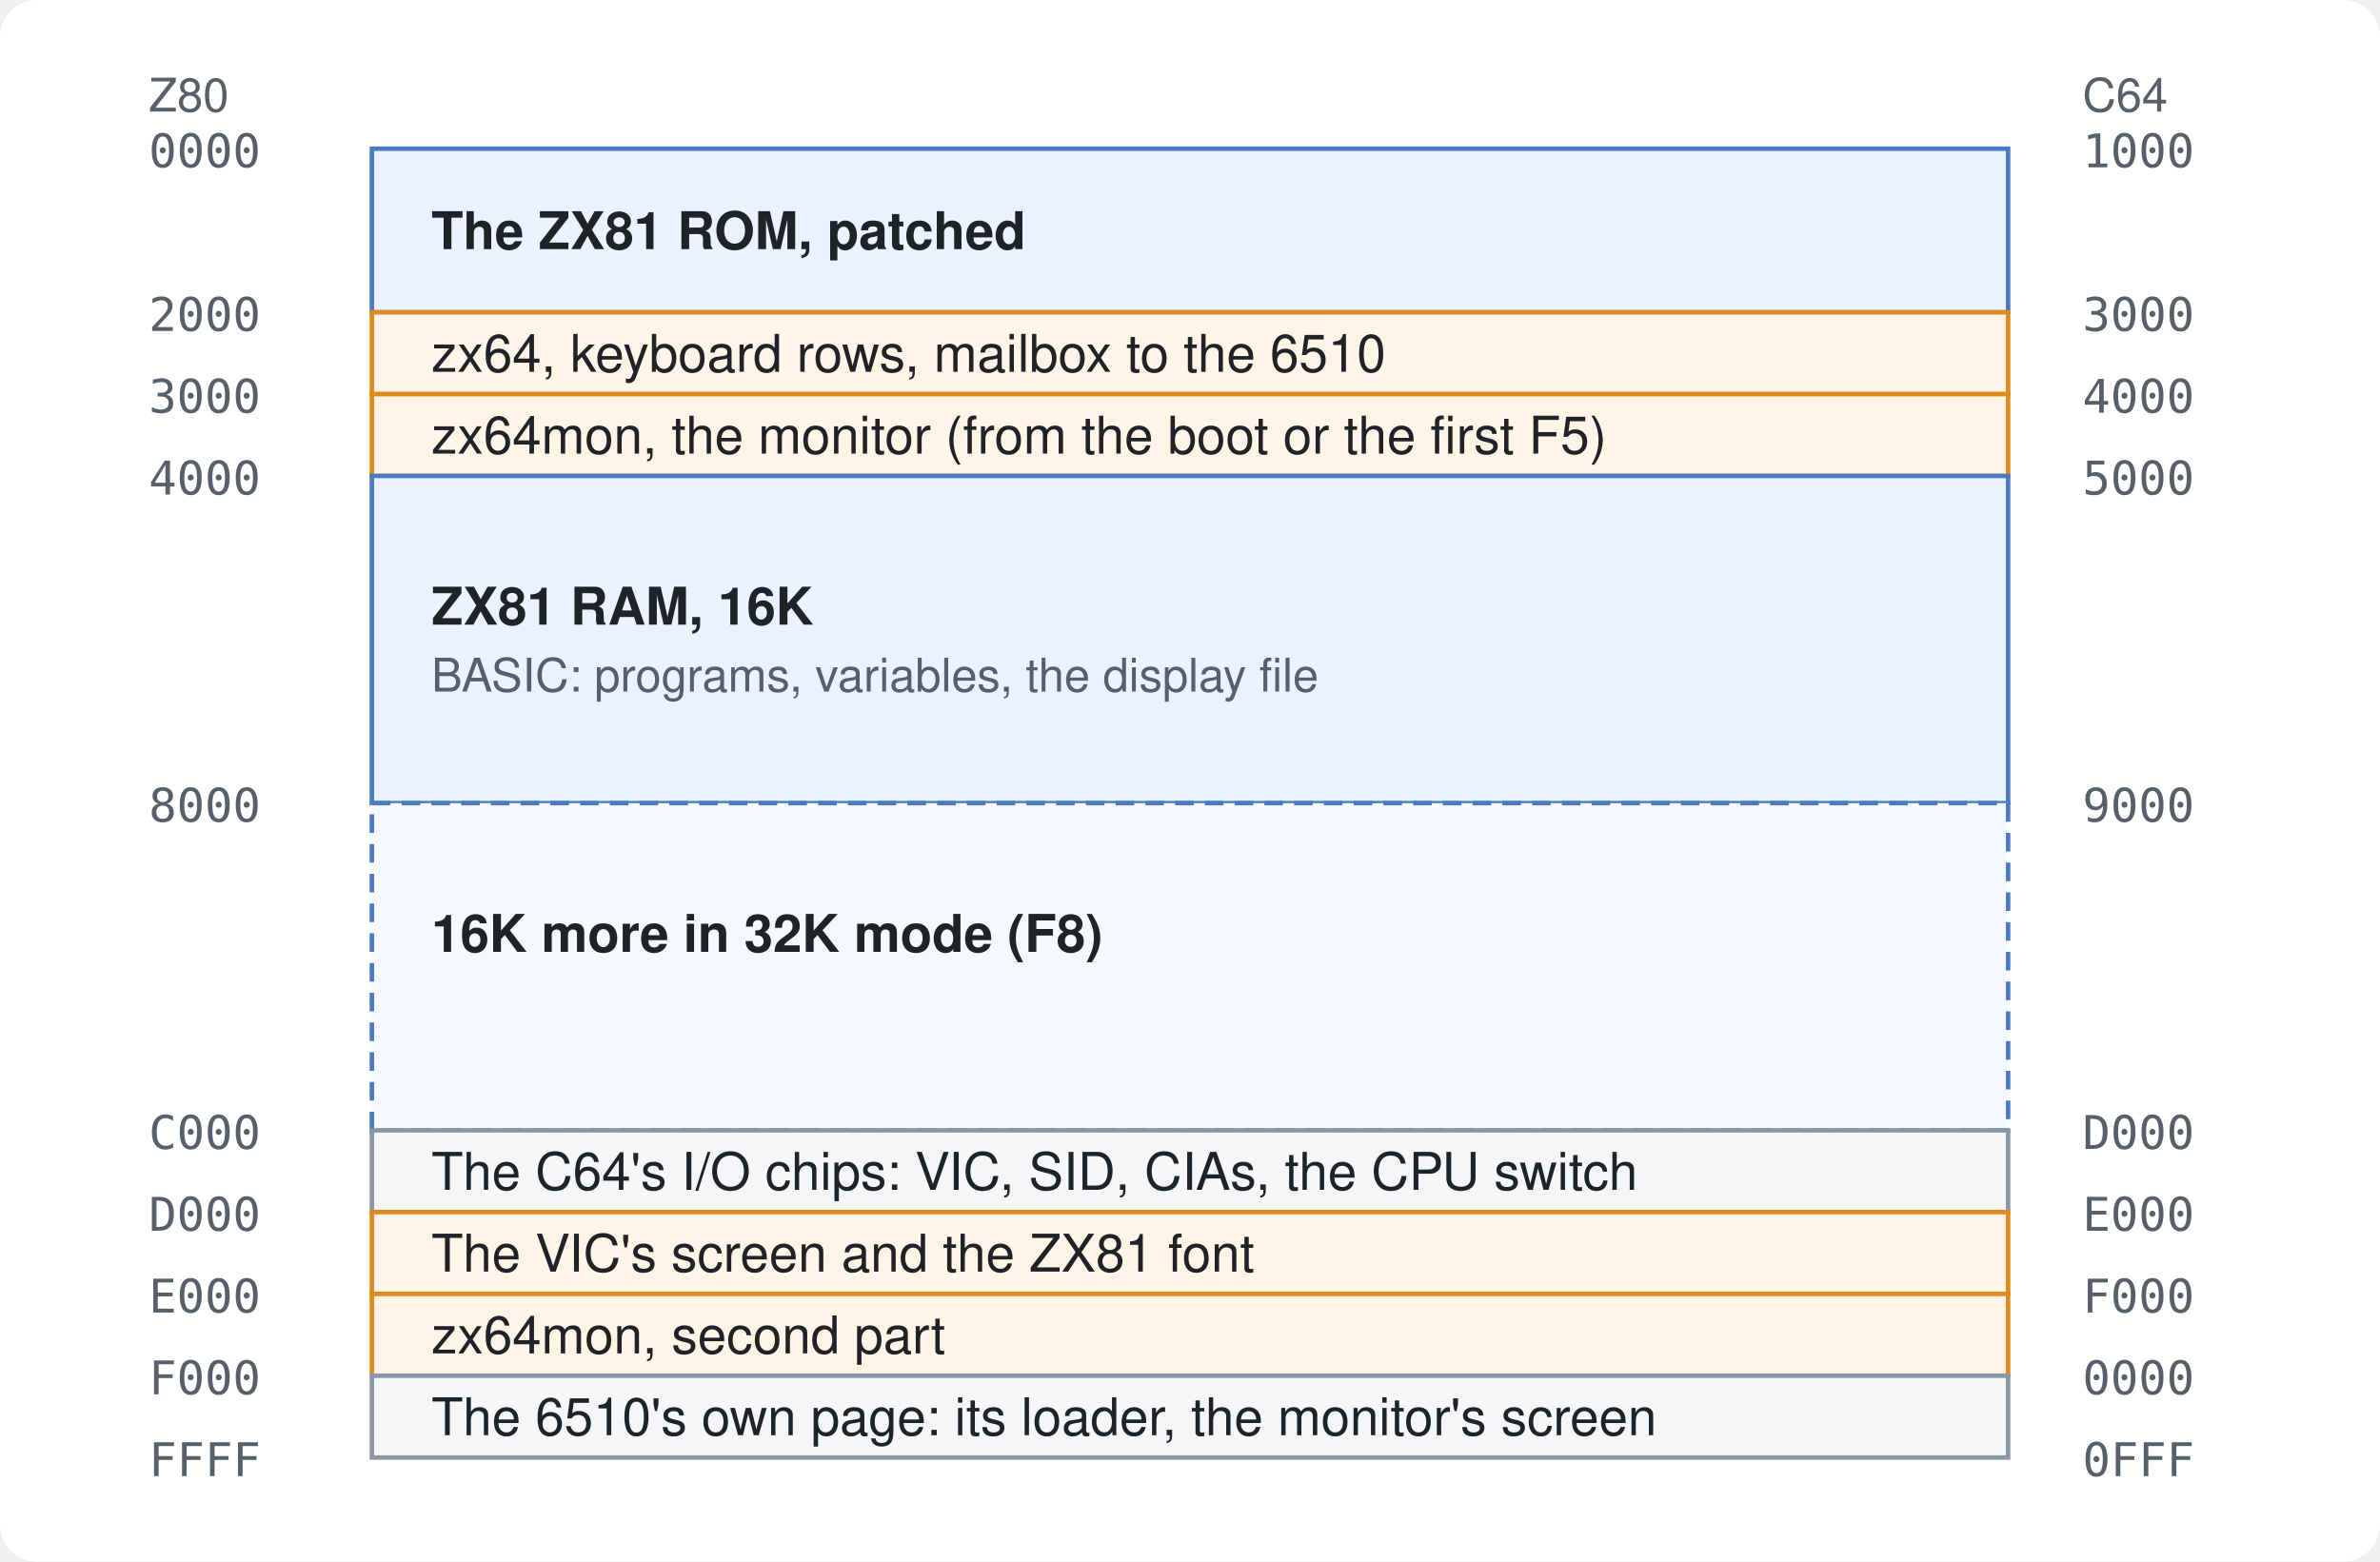
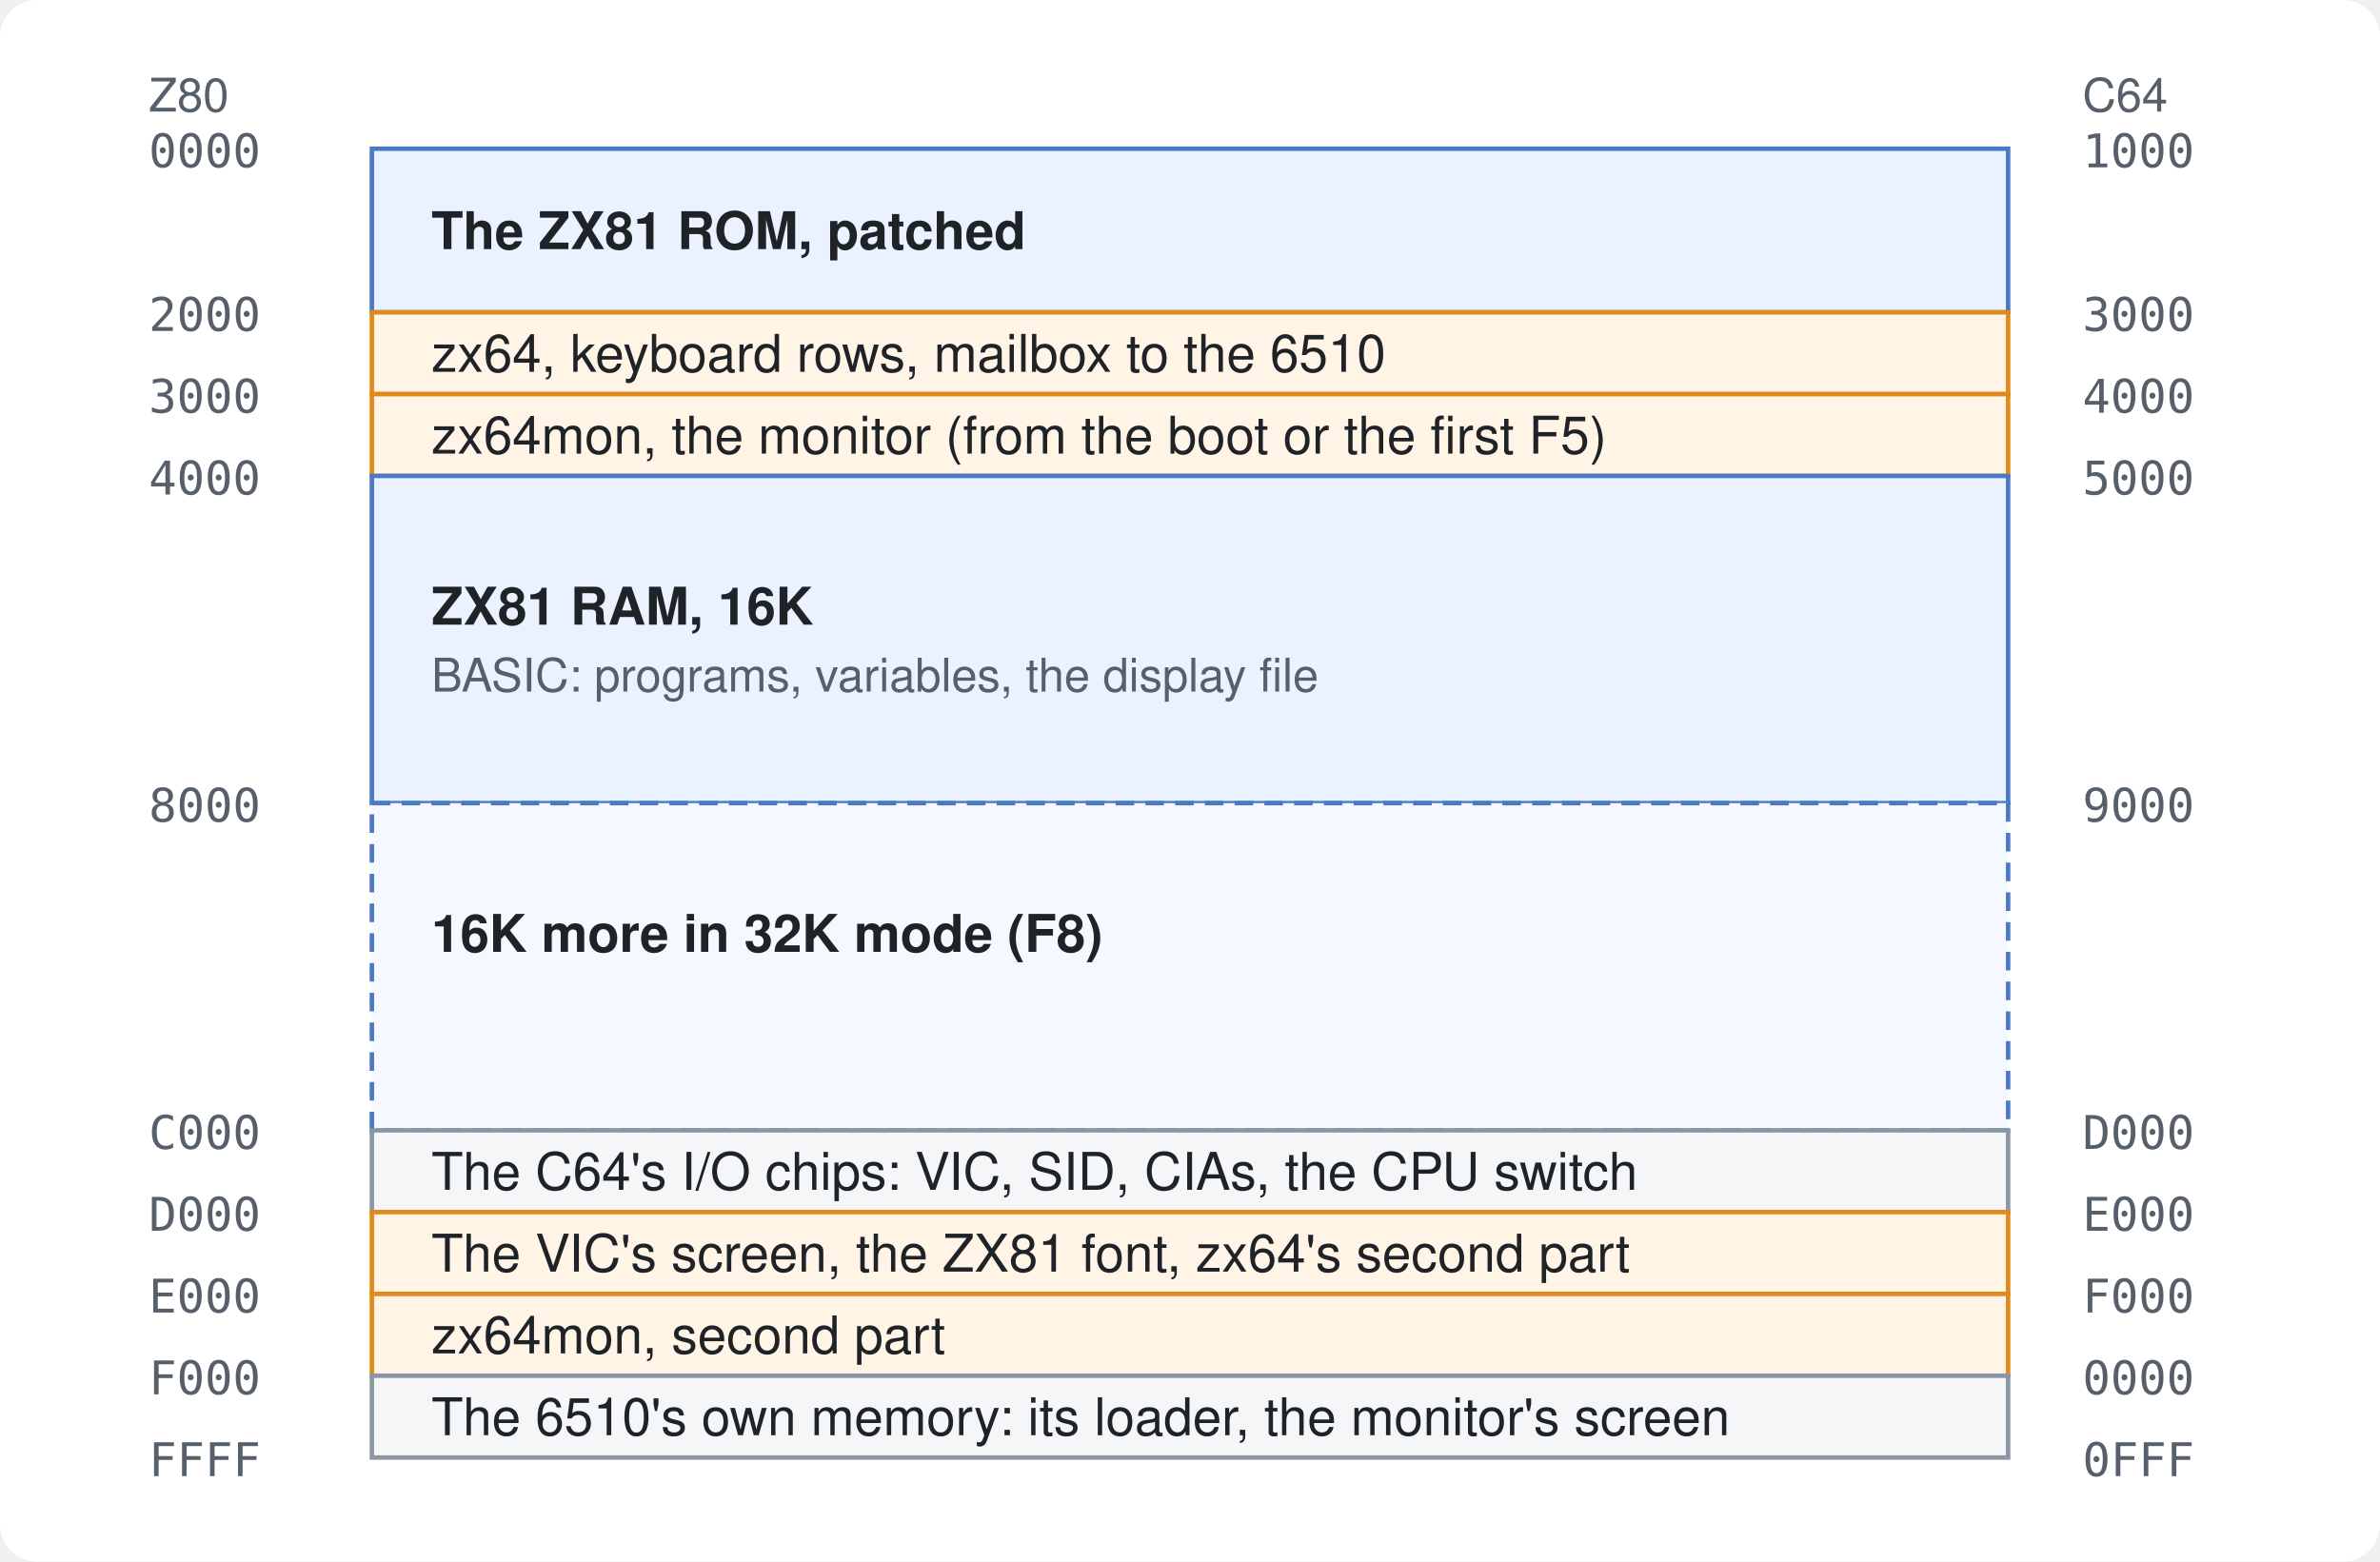
<svg xmlns="http://www.w3.org/2000/svg" viewBox="0 0 640 420" font-family="-apple-system, Segoe UI, Helvetica, Arial, sans-serif" font-size="14">
  <defs>
    <style>
      .rom{fill:#eaf2ff;stroke:#4a78c2;stroke-width:1.2}
      .ram{fill:#f5f9ff;stroke:#4a78c2;stroke-width:1.2;stroke-dasharray:5 3}
      .z{fill:#fff4e5;stroke:#e08a1e;stroke-width:1.2}
      .c64{fill:#f4f6f8;stroke:#8a96a3;stroke-width:1.2}
      .t{fill:#1f2328}
      .b{font-weight:600}
      .a{fill:#57606a;font-size:12.5;font-family:ui-monospace, SFMono-Regular, Menlo, monospace}
      .h{fill:#57606a;font-size:12.5}
    </style>
  </defs>
  <rect width="640" height="420" rx="10" fill="#ffffff" />
  <text class="h" x="40" y="30">Z80</text>
  <text class="h" x="560" y="30">C64</text>
  <rect class="rom" x="100" y="40" width="440" height="44" />
  <text class="t b" x="116" y="67">The ZX81 ROM, patched</text>
  <rect class="z" x="100" y="84" width="440" height="22" />
  <text class="t" x="116" y="100">zx64, keyboard rows, mailbox to the 6510</text>
  <rect class="z" x="100" y="106" width="440" height="22" />
  <text class="t" x="116" y="122">zx64mon, the monitor (from the boot or the first F5)</text>
  <rect class="rom" x="100" y="128" width="440" height="88" />
  <text class="t b" x="116" y="168">ZX81 RAM, 16K</text>
  <text class="h" x="116" y="186">BASIC: programs, variables, the display file</text>
  <rect class="ram" x="100" y="216" width="440" height="88" />
  <text class="t b" x="116" y="256">16K more in 32K mode (F8)</text>
  <rect class="c64" x="100" y="304" width="440" height="22" />
  <text class="t" x="116" y="320">The C64's I/O chips: VIC, SID, CIAs, the CPU switch</text>
  <rect class="z" x="100" y="326" width="440" height="22" />
-   <text class="t" x="116" y="342">The VIC's screen and the ZX81 font</text>
+   <text class="t" x="116" y="342">The VIC's screen, the ZX81 font, zx64's second part</text>
  <rect class="z" x="100" y="348" width="440" height="22" />
  <text class="t" x="116" y="364">zx64mon, second part</text>
  <rect class="c64" x="100" y="370" width="440" height="22" />
-   <text class="t" x="116" y="386">The 6510's own page: its loader, the monitor's screen</text>
+   <text class="t" x="116" y="386">The 6510's own memory: its loader, the monitor's screen</text>
  <text class="a" x="40" y="45">0000</text>
  <text class="a" x="40" y="89">2000</text>
  <text class="a" x="40" y="111">3000</text>
  <text class="a" x="40" y="133">4000</text>
  <text class="a" x="40" y="221">8000</text>
  <text class="a" x="40" y="309">C000</text>
  <text class="a" x="40" y="331">D000</text>
  <text class="a" x="40" y="353">E000</text>
  <text class="a" x="40" y="375">F000</text>
  <text class="a" x="40" y="397">FFFF</text>
  <text class="a" x="560" y="45">1000</text>
  <text class="a" x="560" y="89">3000</text>
  <text class="a" x="560" y="111">4000</text>
  <text class="a" x="560" y="133">5000</text>
  <text class="a" x="560" y="221">9000</text>
  <text class="a" x="560" y="309">D000</text>
  <text class="a" x="560" y="331">E000</text>
  <text class="a" x="560" y="353">F000</text>
  <text class="a" x="560" y="375">0000</text>
  <text class="a" x="560" y="397">0FFF</text>
</svg>
